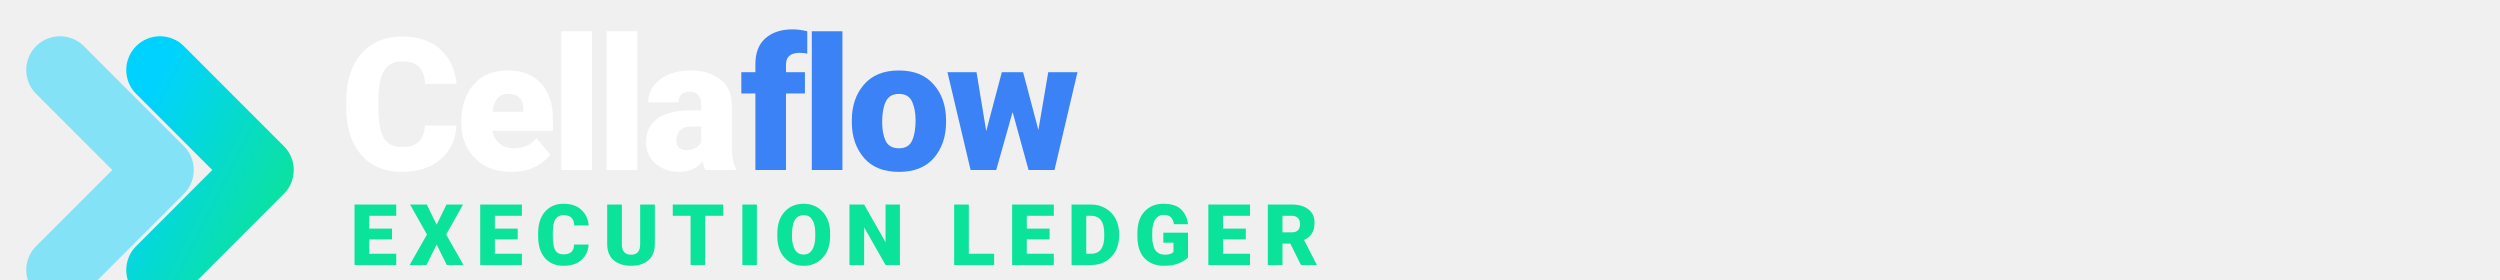
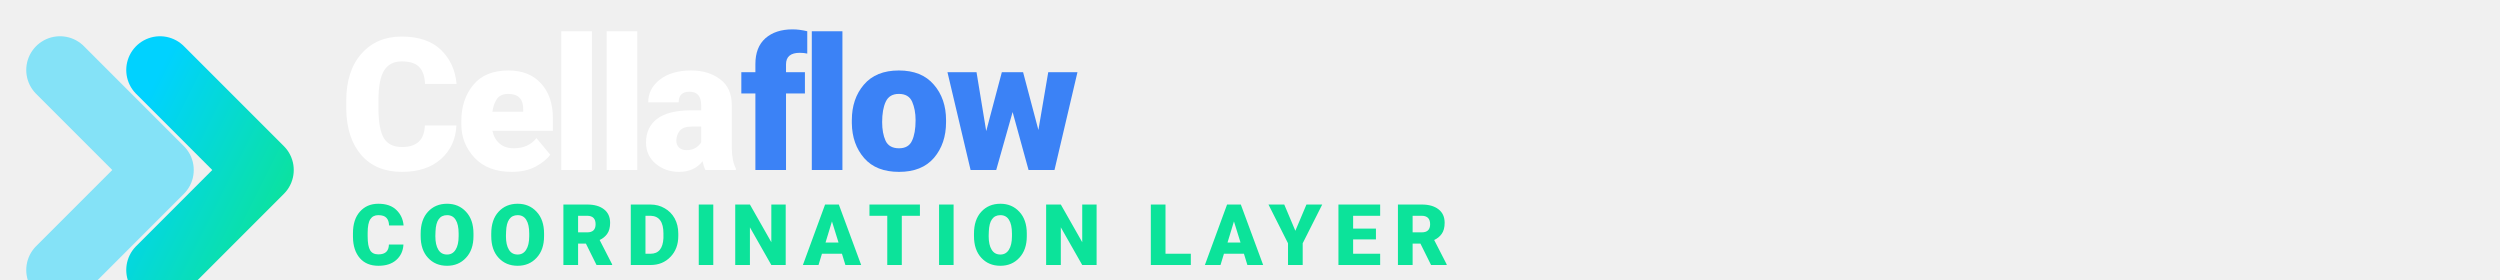
<svg xmlns="http://www.w3.org/2000/svg" width="250" height="28" viewBox="0 0 250 28" fill="none">
  <defs>
    <linearGradient id="chevronGrad" x1="0" y1="0" x2="1" y2="1">
      <stop offset="0%" stop-color="#00D2FF" />
      <stop offset="100%" stop-color="#0CE39A" />
    </linearGradient>
  </defs>
  <g transform="translate(0, 1) scale(0.125)">
    <path d="M 48,48 L 128,128 L 48,208" stroke="#00D2FF" stroke-opacity="0.45" stroke-width="54" stroke-linecap="round" stroke-linejoin="round" />
    <path d="M 128,48 L 208,128 L 128,208" stroke="url(#chevronGrad)" stroke-width="54" stroke-linecap="round" stroke-linejoin="round" />
  </g>
  <text x="34" y="17" font-family="'Outfit', -apple-system, BlinkMacSystemFont, 'Segoe UI', Roboto, sans-serif" font-size="18.5" font-weight="800" letter-spacing="-0.03em" fill="#FFFFFF">
    Cella<tspan fill="#3B82F6">flow</tspan>
  </text>
  <text x="35" y="26.5" font-family="'Outfit', -apple-system, BlinkMacSystemFont, 'Segoe UI', Roboto, sans-serif" font-size="8.5" font-weight="800" letter-spacing="0.14em" fill="#0CE39A">
-     EXECUTION LEDGER
+     COORDINATION LAYER
  </text>
</svg>
